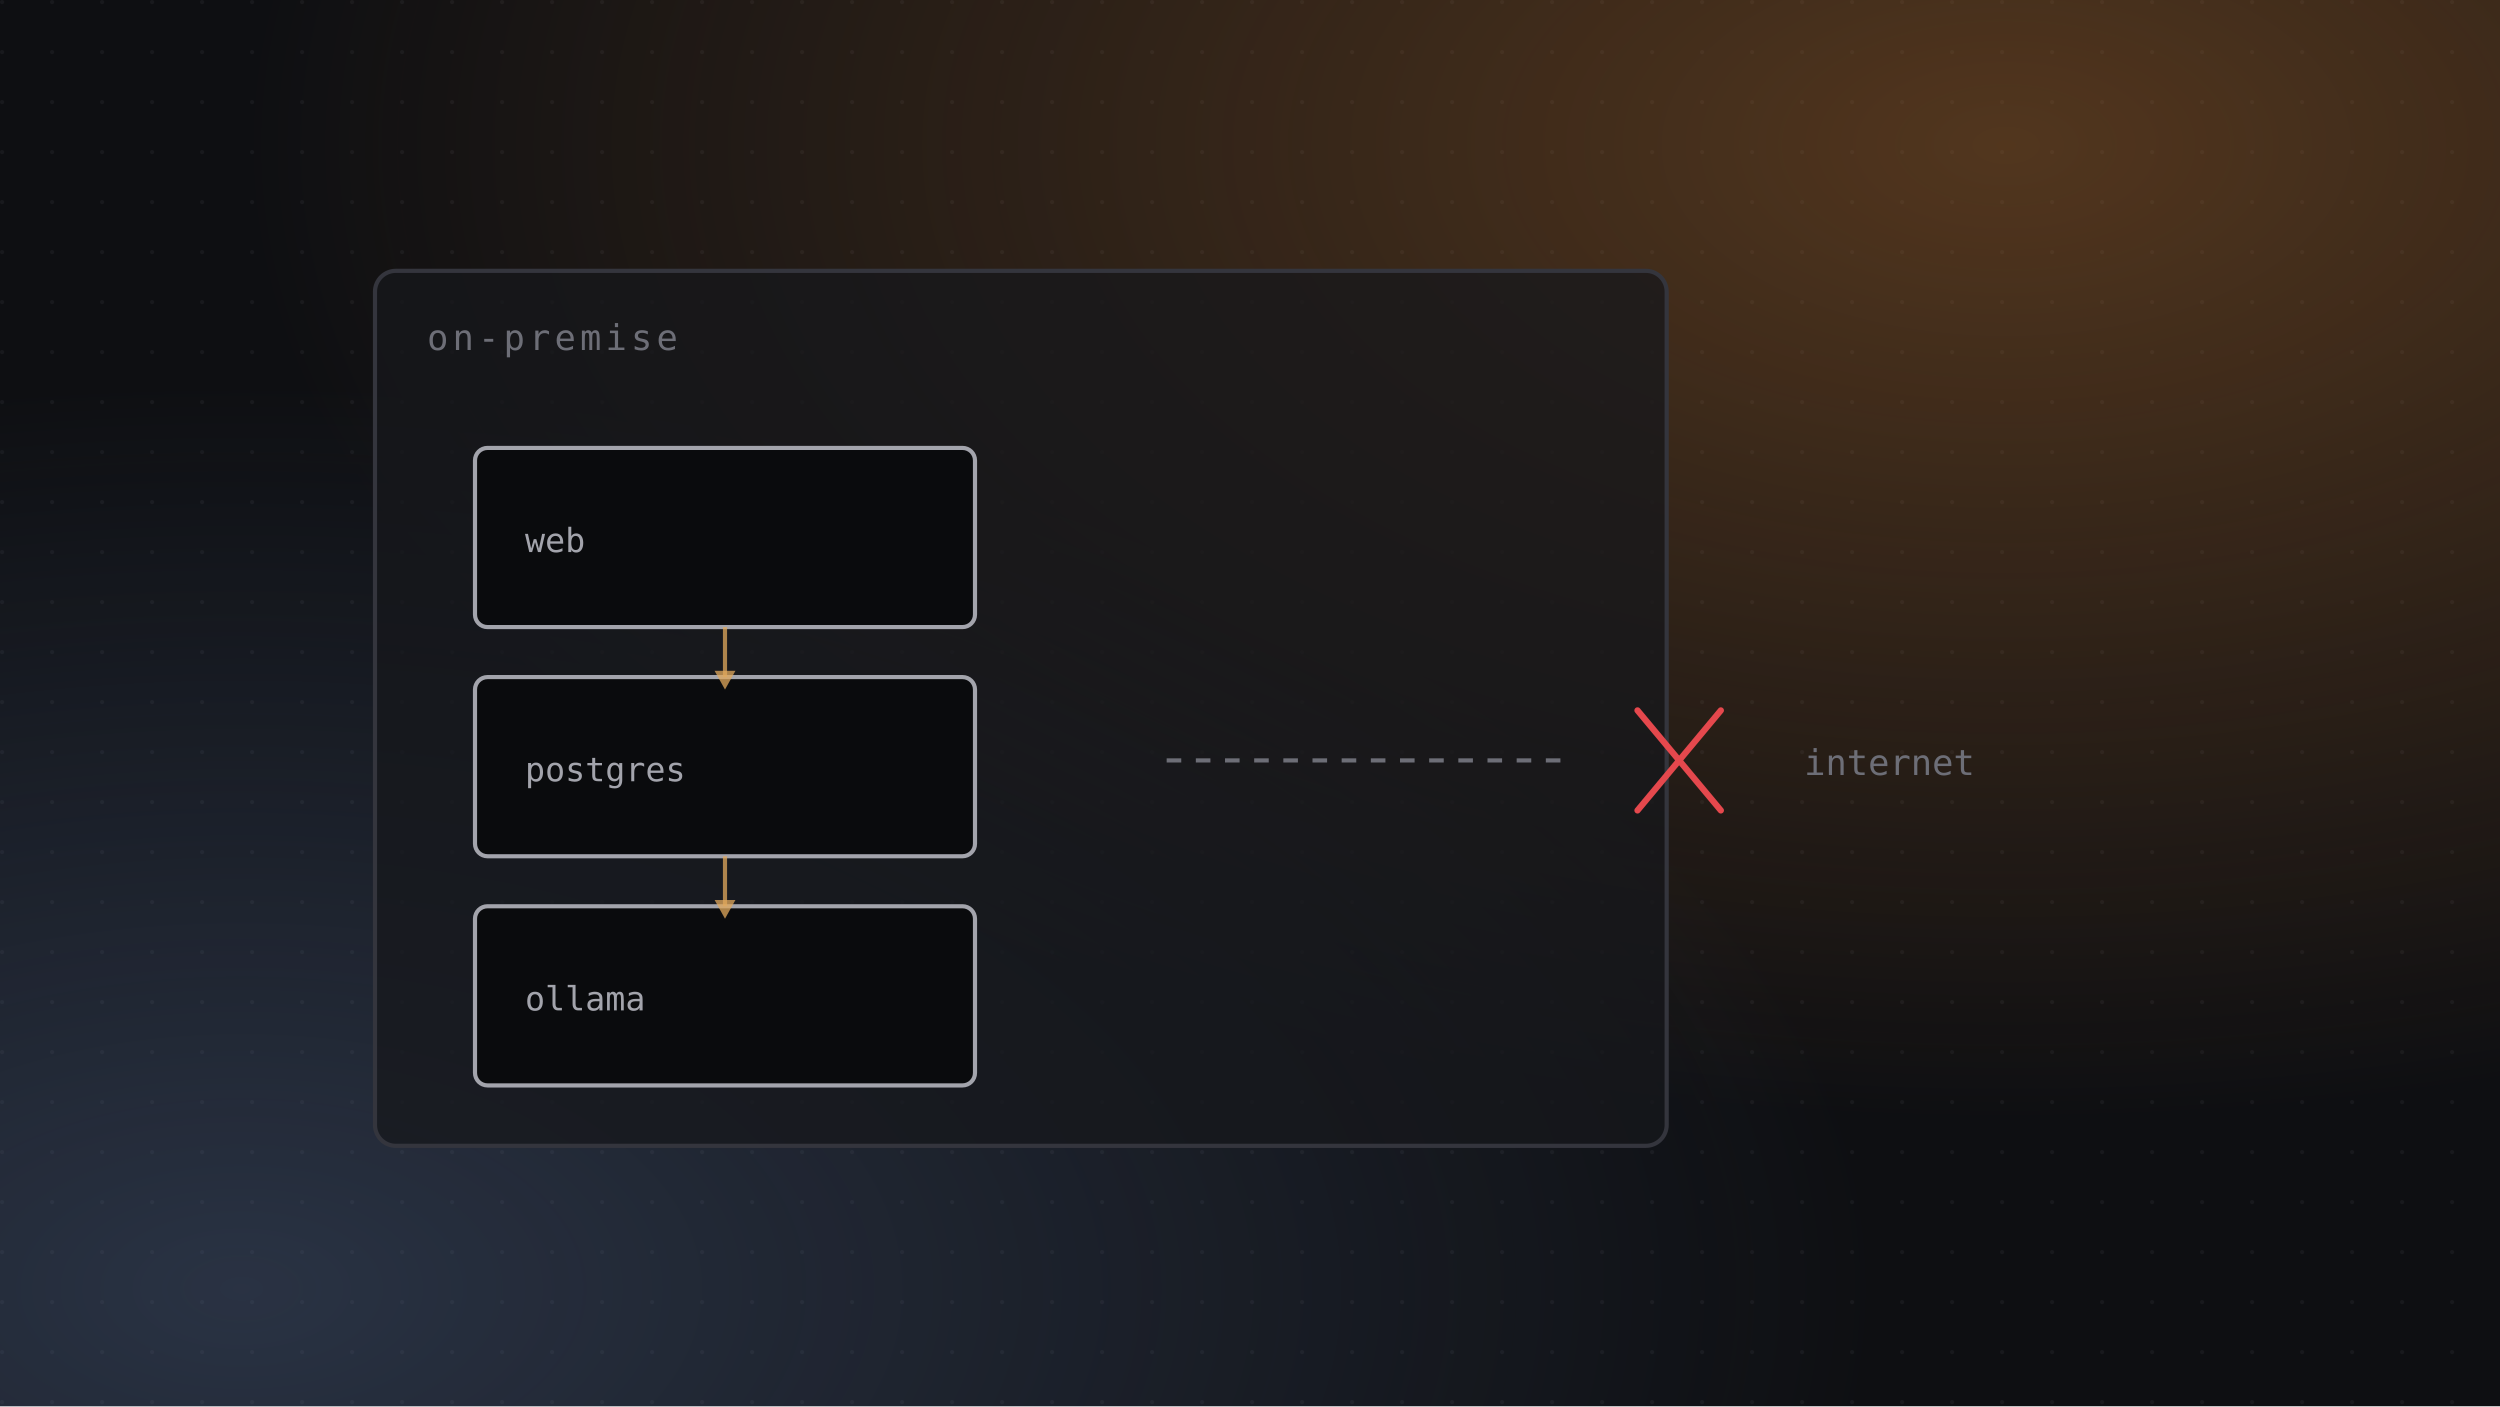
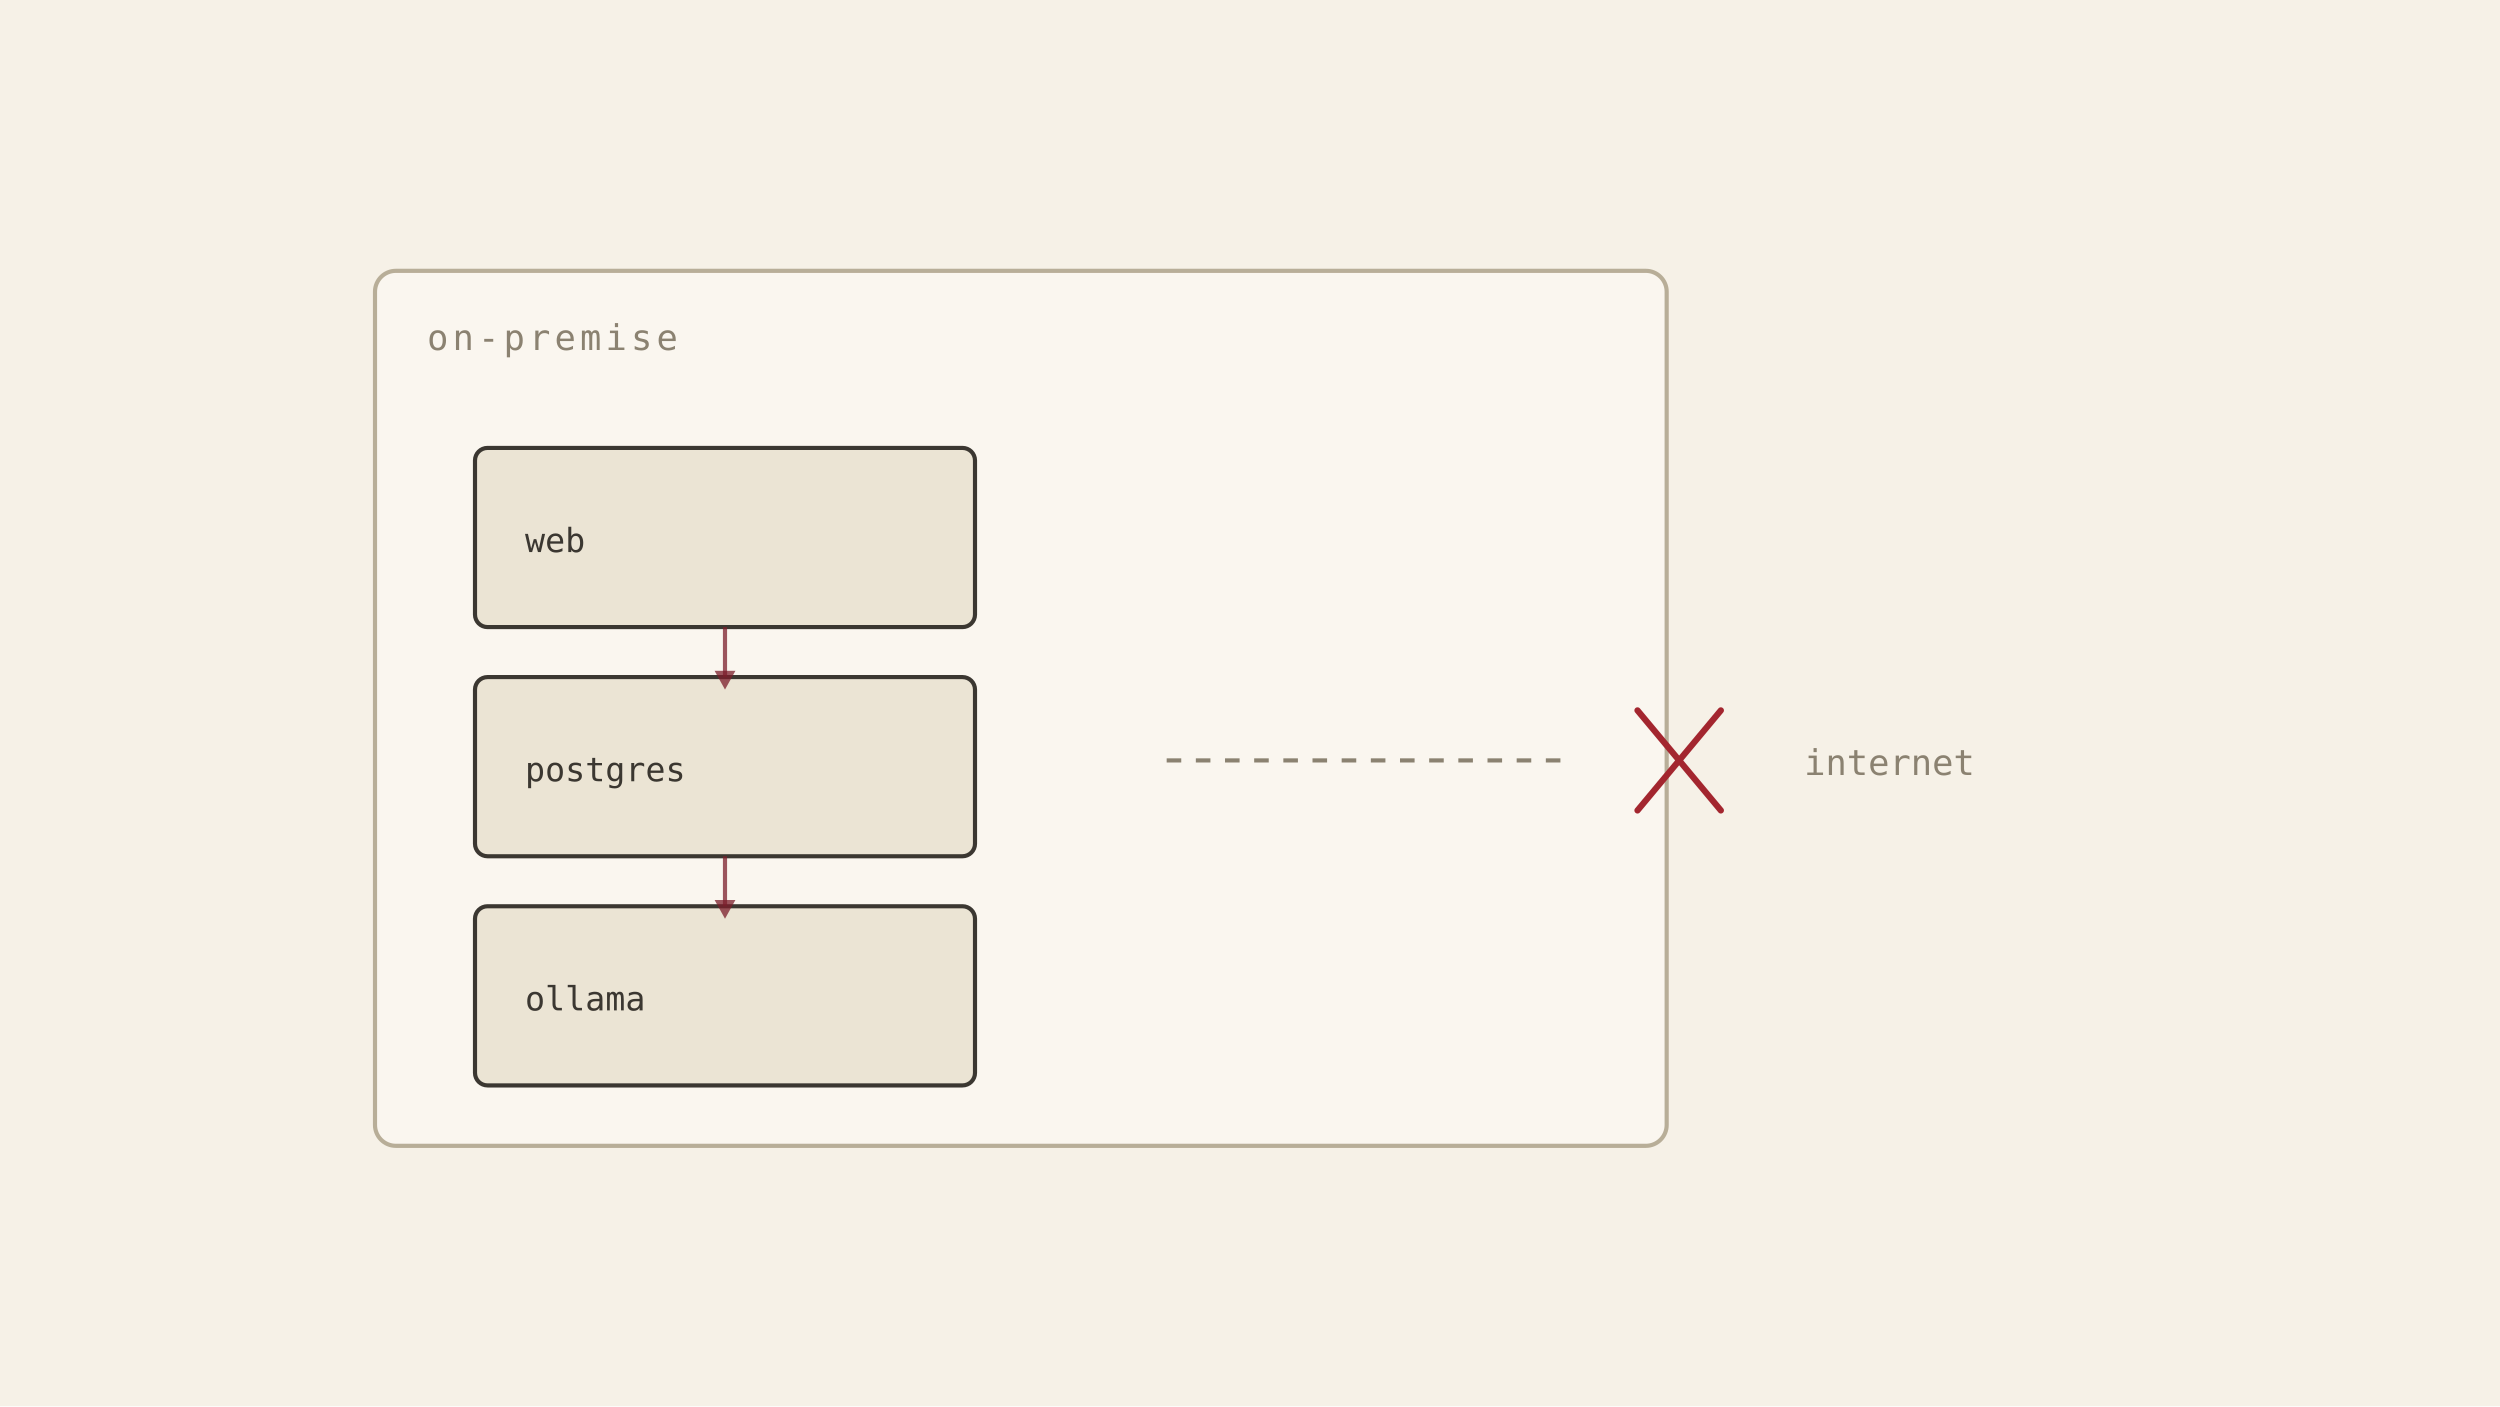
<svg xmlns="http://www.w3.org/2000/svg" viewBox="0 0 1200 675" width="1200" height="675" role="img" aria-label="Three stacked containers inside a closed boundary, with one arrow blocked at the edge">
  <defs>
    <radialGradient id="opGlowA" cx="80%" cy="10%" r="70%">
-       <stop offset="0%" stop-color="#b06c2e" stop-opacity="0.42" />
-       <stop offset="100%" stop-color="#b06c2e" stop-opacity="0" />
+       <stop offset="0%" stop-color="#7b1e2b" stop-opacity="0.42" />
+       <stop offset="100%" stop-color="#7b1e2b" stop-opacity="0" />
    </radialGradient>
    <radialGradient id="opGlowB" cx="10%" cy="92%" r="65%">
-       <stop offset="0%" stop-color="#566c94" stop-opacity="0.38" />
-       <stop offset="100%" stop-color="#566c94" stop-opacity="0" />
+       <stop offset="0%" stop-color="#4f7a9e" stop-opacity="0.38" />
+       <stop offset="100%" stop-color="#4f7a9e" stop-opacity="0" />
    </radialGradient>
    <pattern id="opDots" width="24" height="24" patternUnits="userSpaceOnUse">
-       <circle cx="1" cy="1" r="1" fill="#f4f4f6" opacity="0.05" />
+       <circle cx="1" cy="1" r="1" fill="#1c1a17" opacity="0.05" />
    </pattern>
  </defs>
-   <rect width="1200" height="675" fill="#0e0f12" />
-   <rect width="1200" height="675" fill="url(#opDots)" />
-   <rect width="1200" height="675" fill="url(#opGlowA)" />
-   <rect width="1200" height="675" fill="url(#opGlowB)" />
-   <rect x="180" y="130" width="620" height="420" rx="10" fill="#16171b" fill-opacity="0.75" stroke="#34353d" stroke-width="2" />
-   <text x="205" y="168" font-family="ui-monospace, Menlo, monospace" font-size="17" fill="#6d6e77" letter-spacing="2">on-premise</text>
-   <g stroke="#a3a4ac" stroke-width="2" fill="none">
-     <rect x="228" y="215" width="240" height="86" rx="6" fill="#0a0b0d" />
-     <rect x="228" y="325" width="240" height="86" rx="6" fill="#0a0b0d" />
-     <rect x="228" y="435" width="240" height="86" rx="6" fill="#0a0b0d" />
+   <rect width="1200" height="675" fill="#f6f1e7" />
+   <rect x="180" y="130" width="620" height="420" rx="10" fill="#fbf8f1" fill-opacity="0.75" stroke="#b8ae98" stroke-width="2" />
+   <text x="205" y="168" font-family="ui-monospace, Menlo, monospace" font-size="17" fill="#8b8271" letter-spacing="2">on-premise</text>
+   <g stroke="#3b3731" stroke-width="2" fill="none">
+     <rect x="228" y="215" width="240" height="86" rx="6" fill="#ebe4d4" />
+     <rect x="228" y="325" width="240" height="86" rx="6" fill="#ebe4d4" />
+     <rect x="228" y="435" width="240" height="86" rx="6" fill="#ebe4d4" />
  </g>
-   <g font-family="ui-monospace, Menlo, monospace" font-size="16" fill="#a3a4ac">
+   <g font-family="ui-monospace, Menlo, monospace" font-size="16" fill="#3b3731">
    <text x="252" y="265">web</text>
    <text x="252" y="375">postgres</text>
    <text x="252" y="485">ollama</text>
  </g>
-   <g stroke="#e0a85c" stroke-width="2" opacity="0.75">
+   <g stroke="#7b1e2b" stroke-width="2" opacity="0.75">
    <path d="M348 301v24" />
    <path d="M348 411v24" />
  </g>
-   <g fill="#e0a85c" opacity="0.75">
+   <g fill="#7b1e2b" opacity="0.75">
    <path d="M348 331l-5-9h10z" />
    <path d="M348 441l-5-9h10z" />
  </g>
-   <g stroke="#6d6e77" stroke-width="2" stroke-dasharray="7 7">
+   <g stroke="#8b8271" stroke-width="2" stroke-dasharray="7 7">
    <path d="M560 365h190" />
  </g>
-   <g stroke="#e5484d" stroke-width="3" stroke-linecap="round">
+   <g stroke="#a3262f" stroke-width="3" stroke-linecap="round">
    <path d="M786 341l40 48M826 341l-40 48" />
  </g>
-   <text x="866" y="372" font-family="ui-monospace, Menlo, monospace" font-size="17" fill="#6d6e77">internet</text>
+   <text x="866" y="372" font-family="ui-monospace, Menlo, monospace" font-size="17" fill="#8b8271">internet</text>
</svg>
